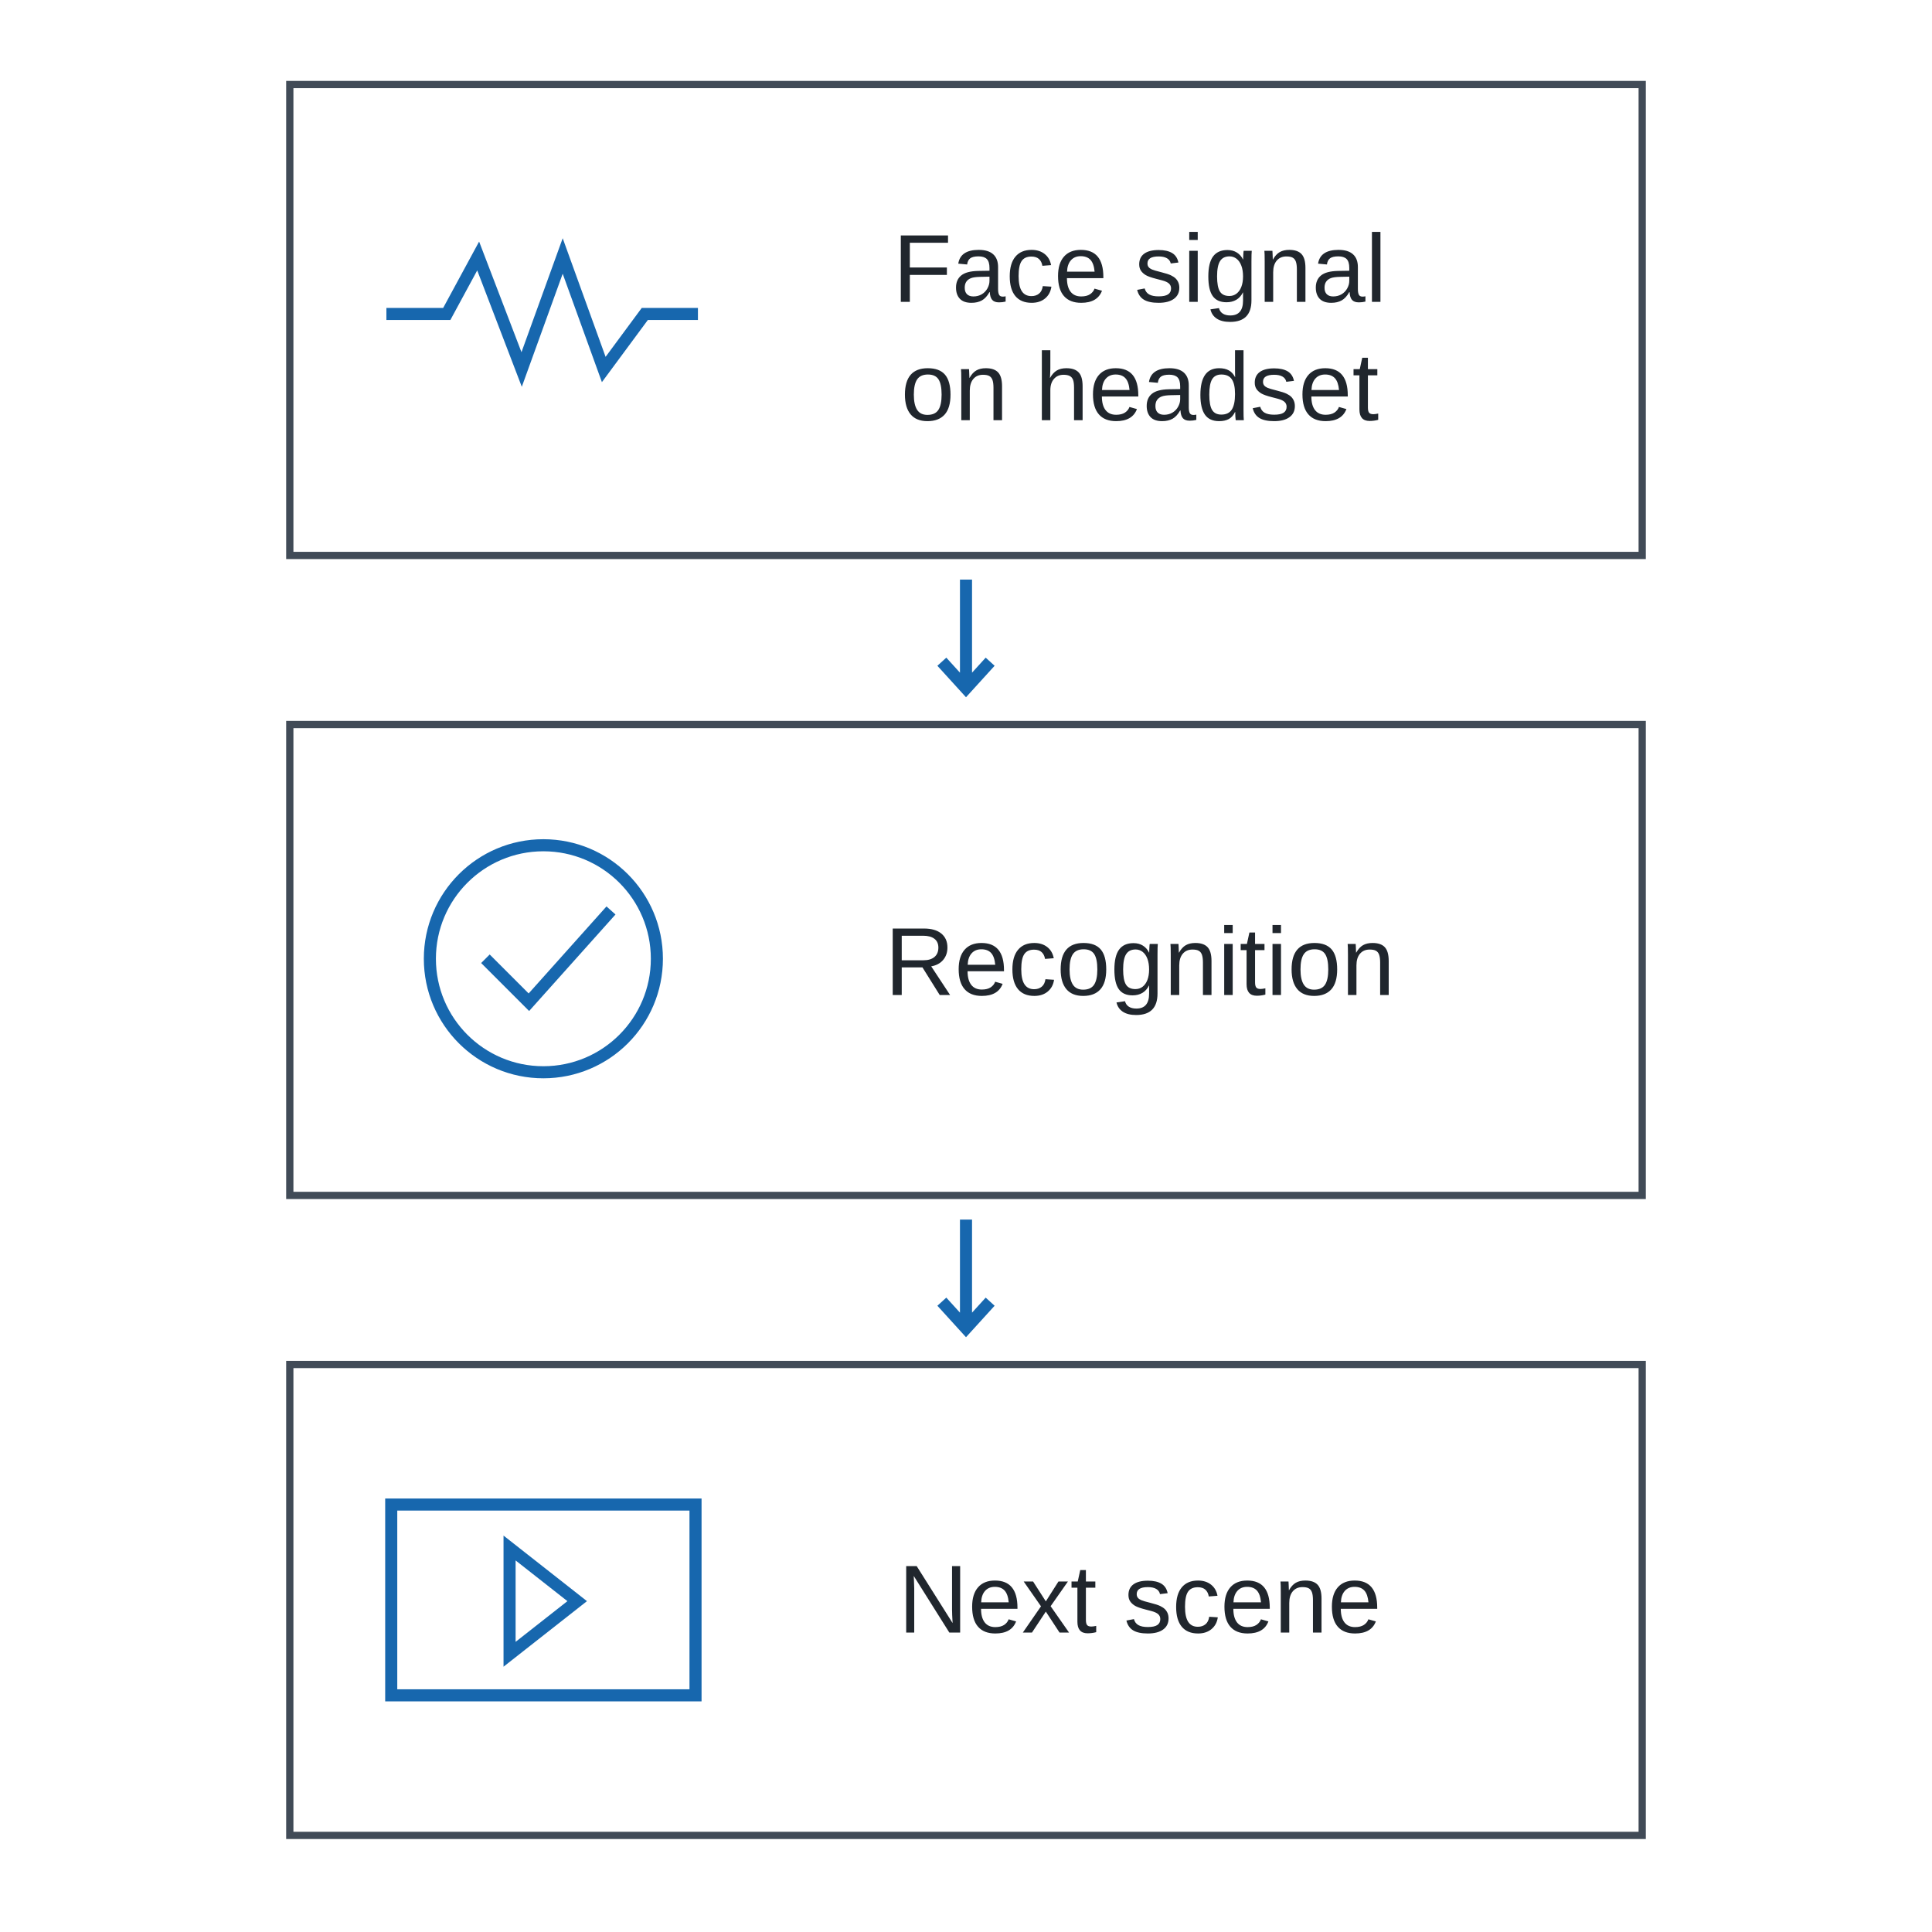
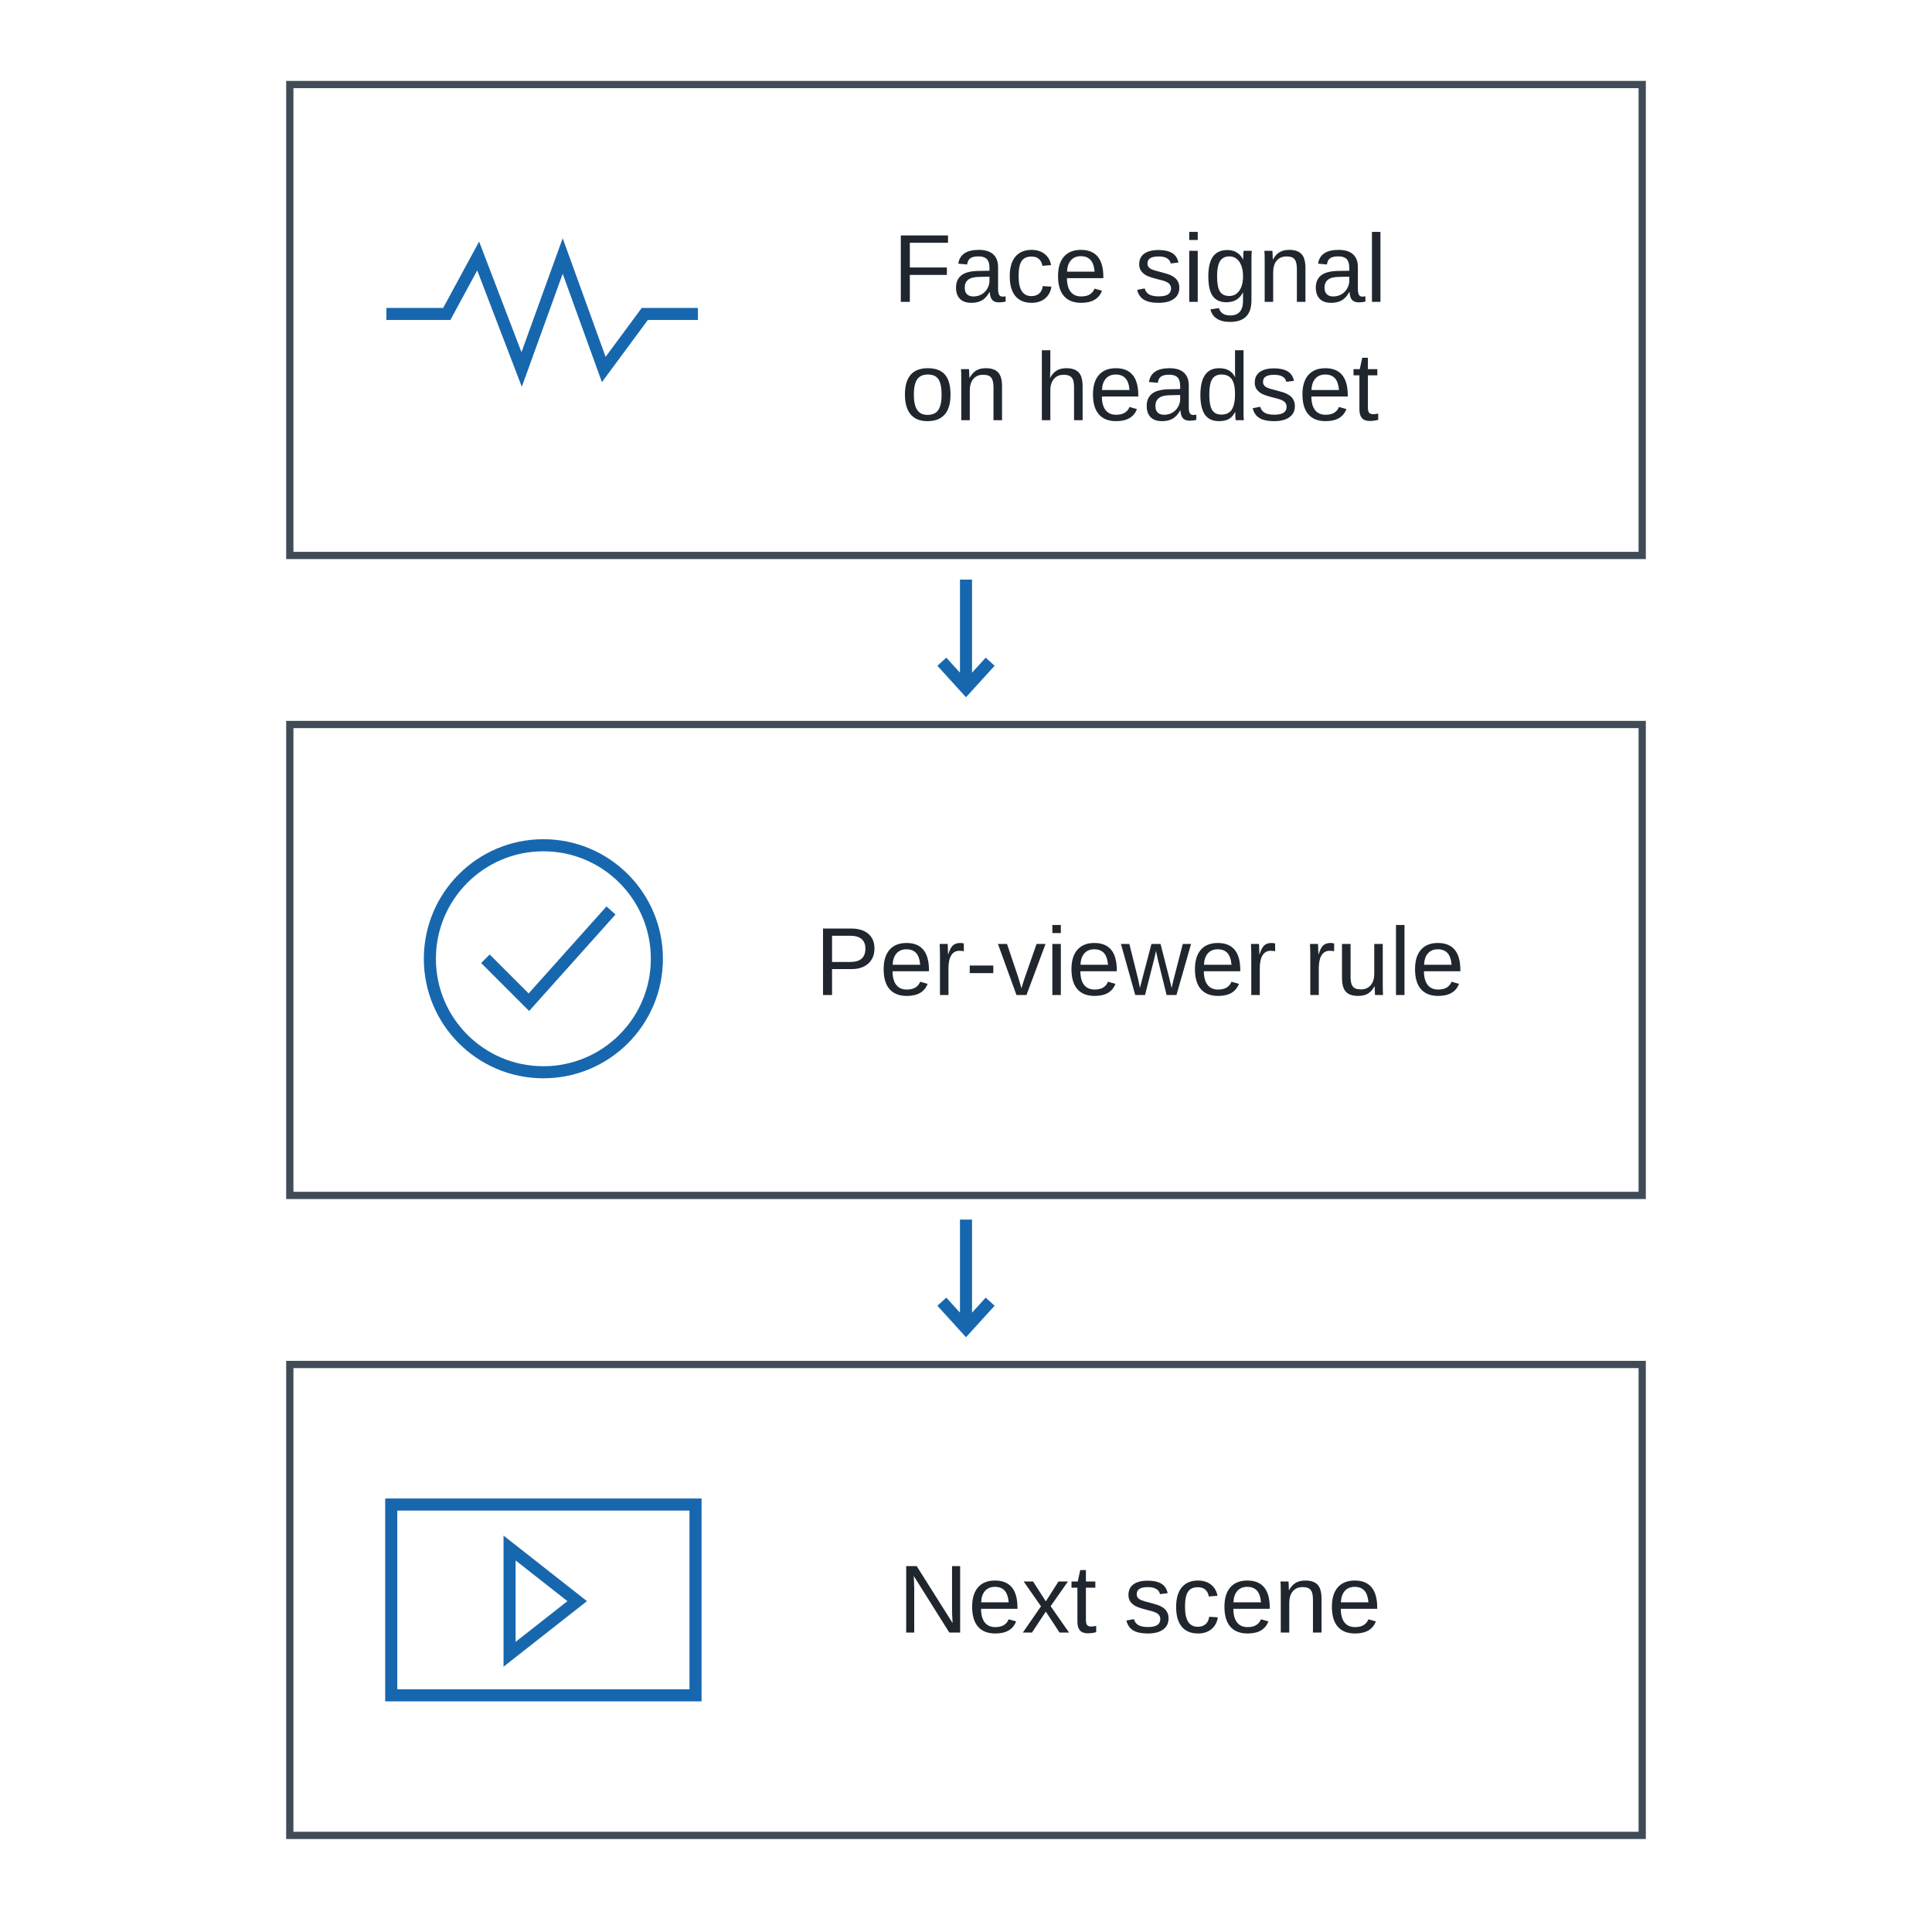
<svg xmlns="http://www.w3.org/2000/svg" width="800" height="800" viewBox="0 0 800 800">
  <rect width="800" height="800" fill="white" />
  <g fill="white" stroke="#414b57" stroke-width="3">
    <rect x="120" y="35" width="560" height="195" />
    <rect x="120" y="300" width="560" height="195" />
    <rect x="120" y="565" width="560" height="195" />
  </g>
  <g fill="none" stroke="#1767ae" stroke-width="5">
    <path d="M400 240v45m-10-11 10 11 10-11M400 505v45m-10-11 10 11 10-11" />
    <path d="M160 130h25l13-24 18 47 17-47 17 47 17-23h22" />
    <circle cx="225" cy="397" r="47" />
    <path d="m201 397 18 18 34-38" />
    <rect x="162" y="623" width="126" height="79" />
    <path d="m211 641 28 22-28 22z" />
  </g>
  <g font-family="Arial,sans-serif" text-anchor="middle" fill="#20262d" font-size="40">
    <text x="472" y="125">Face signal</text>
    <text x="472" y="174">on headset</text>
-     <text x="472" y="412">Recognition</text>
+     <text x="472" y="412">Per-viewer rule</text>
    <text x="472" y="676">Next scene</text>
  </g>
</svg>
